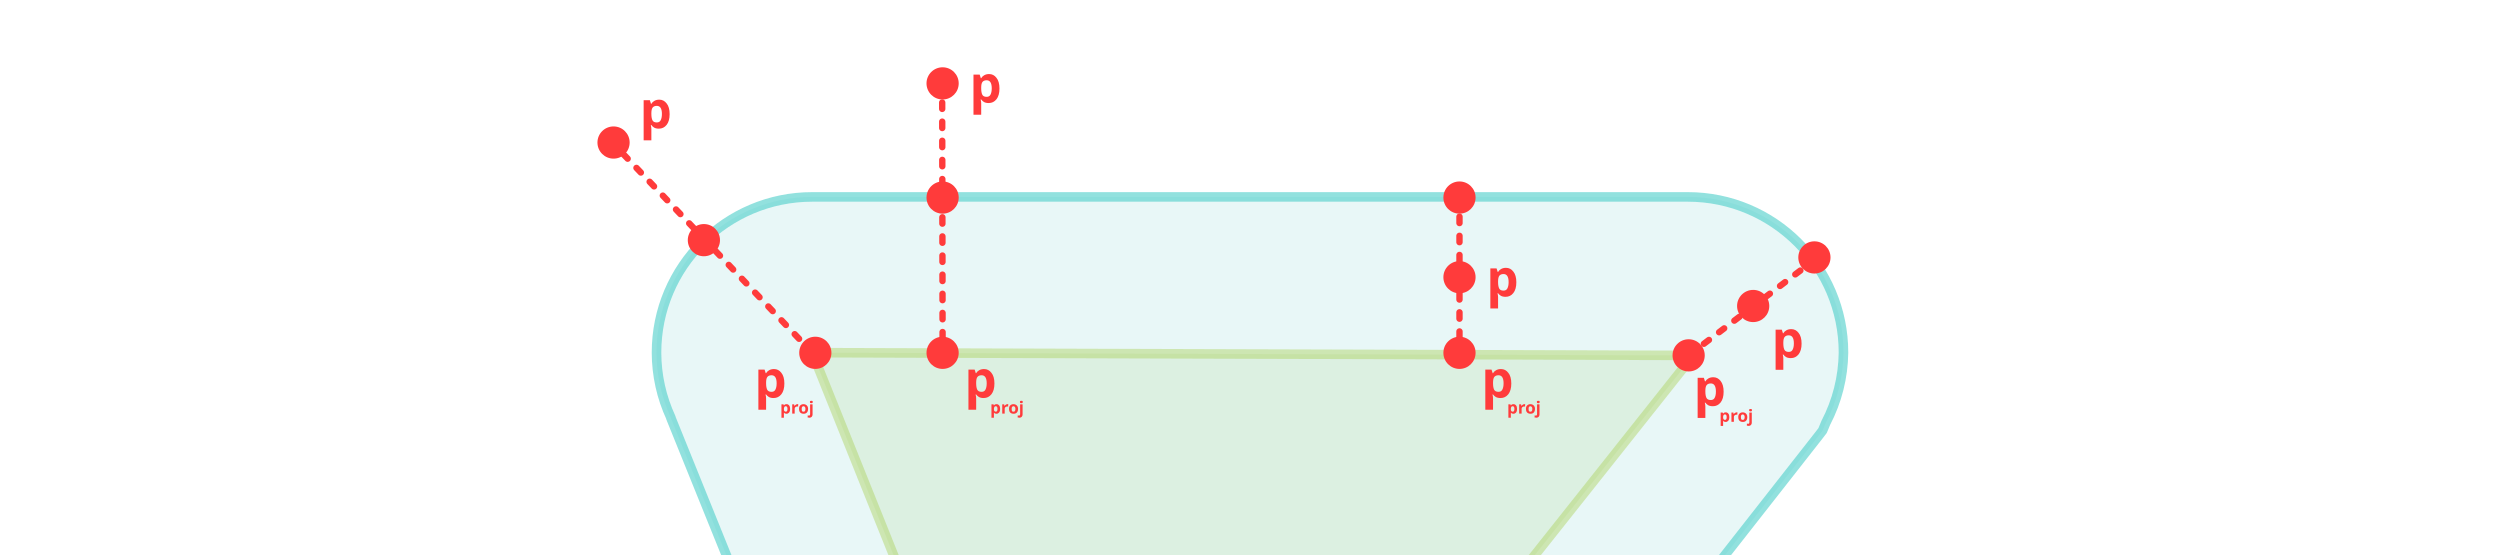
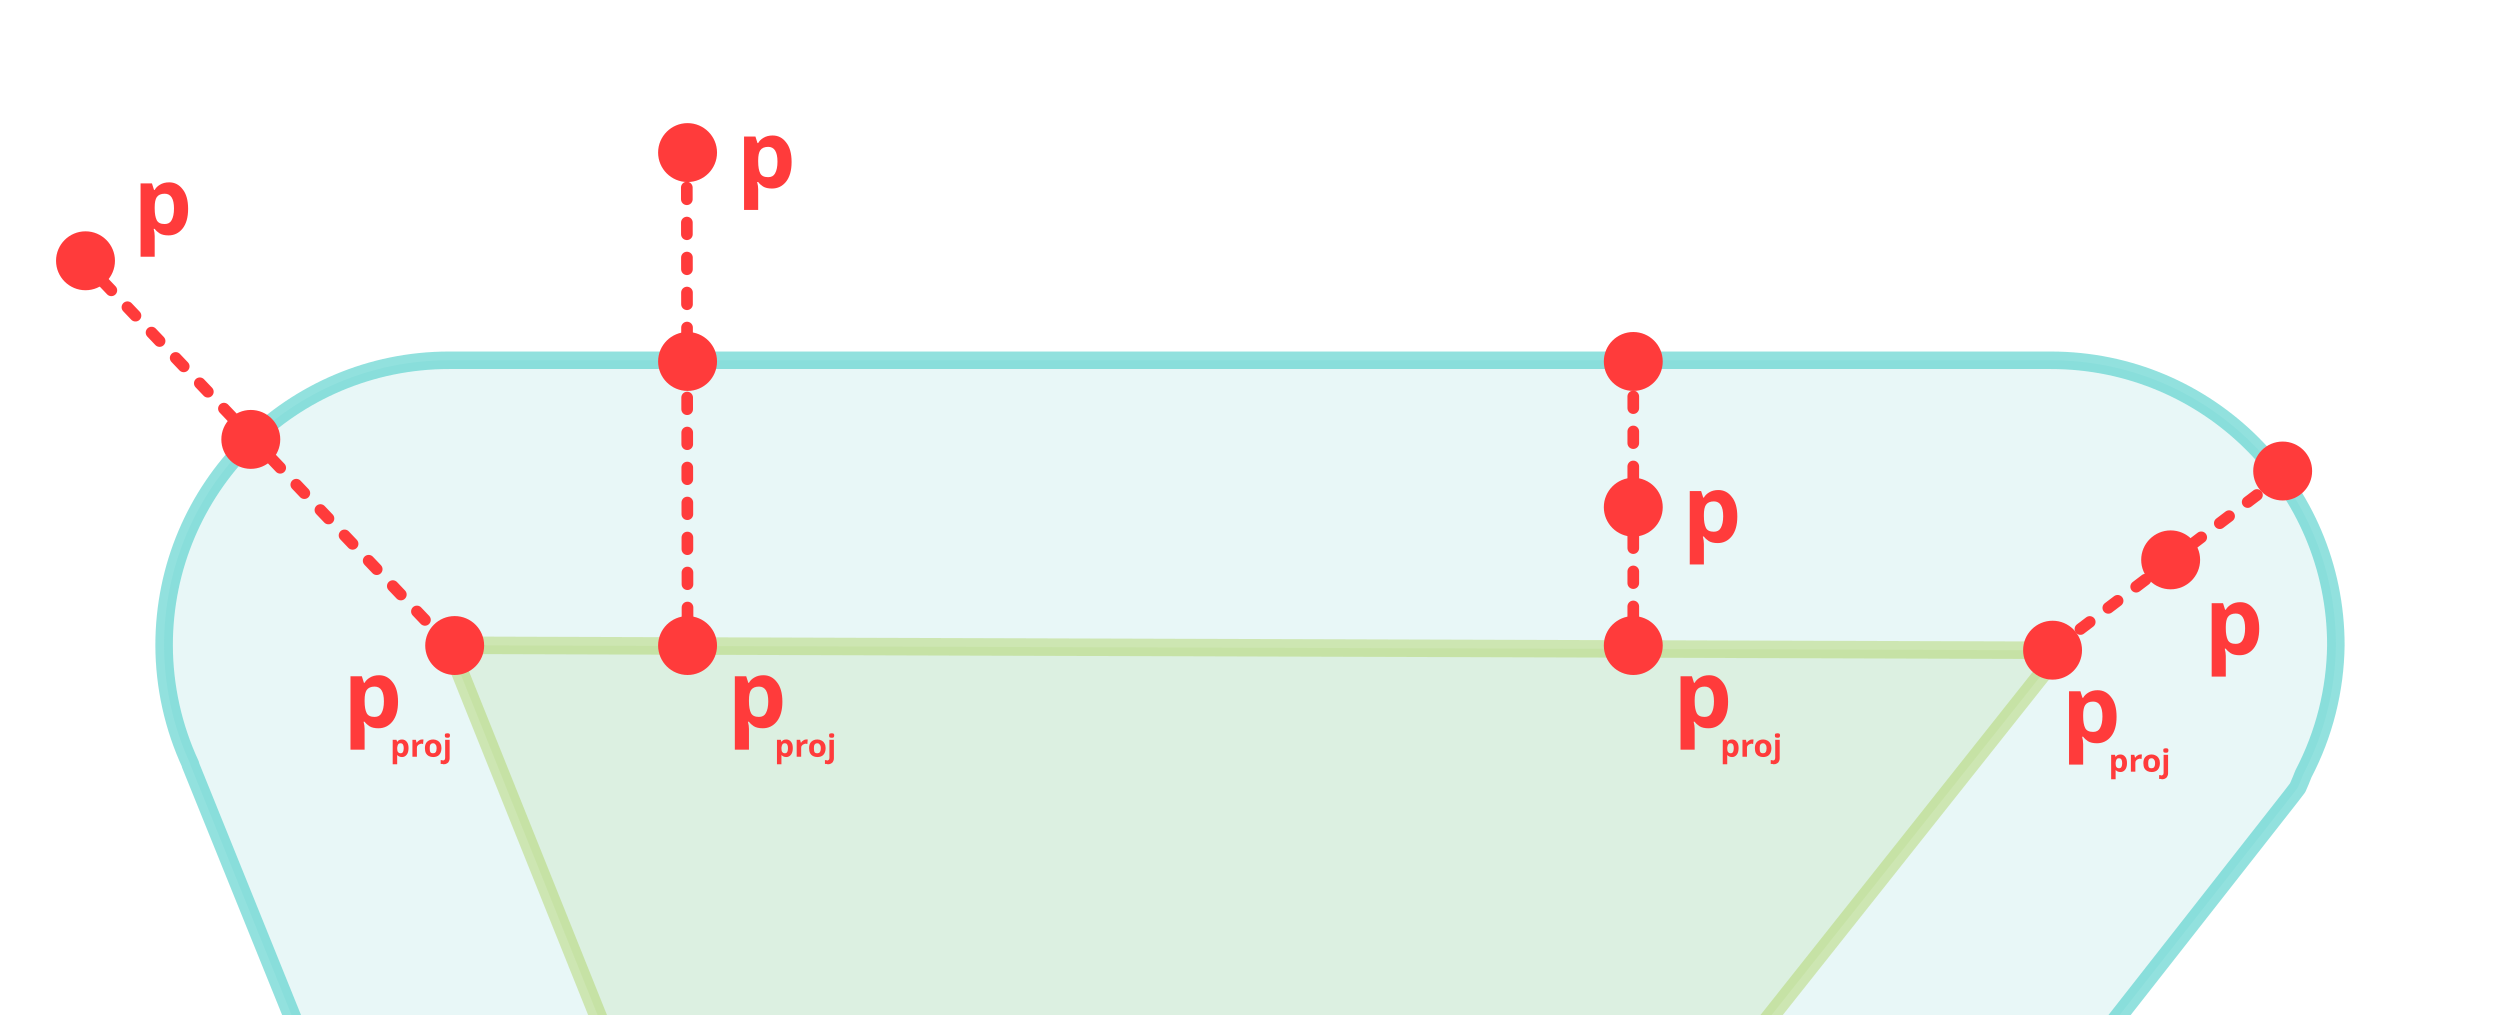
- <svg xmlns="http://www.w3.org/2000/svg" width="784" height="173.863" viewBox="0 0 207.433 46.001" version="1.1" id="svg1">
+ <svg xmlns="http://www.w3.org/2000/svg" width="428.492" height="173.863" viewBox="0 0 113.372 46.001" version="1.1" id="svg1">
  <defs id="defs1" />
-   <g id="layer1" transform="translate(-17.87196,-78.07497)">
-     <rect style="opacity:1;fill:none;fill-opacity:1;stroke:none;stroke-width:1.671;stroke-linecap:butt;stroke-linejoin:round;stroke-dasharray:5.014, 1.671;stroke-dashoffset:0;stroke-opacity:1" id="rect3" width="207.433" height="46.001" x="17.872" y="78.075" />
+   <g id="layer1" transform="translate(-64.90265,-78.07497)">
+     <rect style="opacity:1;fill:none;fill-opacity:1;stroke:none;stroke-width:1.236;stroke-linecap:butt;stroke-linejoin:round;stroke-dasharray:3.707, 1.236;stroke-dashoffset:0;stroke-opacity:1" id="rect3" width="113.372" height="46.001" x="64.903" y="78.075" />
    <path d="m 110.064,181.565 c 4.992,-0.042 9.218,-3.374 11.754,-7.481 v 0 l 45.13,-57.534 1.857,-2.368 c 0.098,-0.123 0.194,-0.249 0.288,-0.376 l 0.013,-0.024 c 0.09,-0.203 0.175,-0.408 0.255,-0.616 0.942,-1.801 1.445,-3.798 1.47,-5.83 1.8e-4,-7.137 -5.785,-12.923 -12.922,-12.923 H 85.268 c -7.137,-1.8e-4 -12.923,5.786 -12.923,12.923 0.004,1.868 0.414,3.713 1.2,5.408 l -0.008,0.012 24.447,60.465 0.104,0.257 c 0.057,0.134 0.115,0.267 0.176,0.4 2.069,4.669 6.693,7.681 11.8,7.687 z" style="fill:#1bb2b5;fill-opacity:0.099;stroke:#4bcdc9;stroke-width:0.794;stroke-linecap:round;stroke-linejoin:round;stroke-dasharray:none;stroke-dashoffset:0;stroke-opacity:0.604" id="path35" />
    <path style="fill:#72b51b;fill-opacity:0.099;stroke:#a4cd4b;stroke-width:0.794;stroke-linecap:butt;stroke-linejoin:round;stroke-dasharray:none;stroke-dashoffset:0;stroke-opacity:0.402" d="M 158.369,107.565 109.888,168.654 85.268,107.336 Z" id="path36" />
    <circle style="font-variation-settings:normal;fill:#ff3b3b;fill-opacity:1;stroke:none;stroke-width:0.67;stroke-linecap:butt;stroke-linejoin:round;stroke-miterlimit:4;stroke-dasharray:0.67, 0.67;stroke-dashoffset:0;stroke-opacity:1;marker-end:url(#DartArrow)" id="circle45" cx="138.97" cy="101.076" r="1.336" />
    <circle style="font-variation-settings:normal;fill:#ff3b3b;fill-opacity:1;stroke:none;stroke-width:0.67;stroke-linecap:butt;stroke-linejoin:round;stroke-miterlimit:4;stroke-dasharray:0.67, 0.67;stroke-dashoffset:0;stroke-opacity:1;marker-end:url(#DartArrow)" id="circle55" cx="138.97" cy="107.349" r="1.336" />
    <circle style="font-variation-settings:normal;fill:#ff3b3b;fill-opacity:1;stroke:none;stroke-width:0.67;stroke-linecap:butt;stroke-linejoin:round;stroke-miterlimit:4;stroke-dasharray:0.67, 0.67;stroke-dashoffset:0;stroke-opacity:1;marker-end:url(#DartArrow)" id="circle56" cx="138.97" cy="94.467" r="1.336" />
    <text xml:space="preserve" style="font-style:normal;font-variant:normal;font-weight:bold;font-stretch:normal;font-size:4.233px;line-height:1.25;font-family:'JetBrains Mono';-inkscape-font-specification:'JetBrains Mono, Bold';font-variant-ligatures:normal;font-variant-caps:normal;font-variant-numeric:normal;font-variant-east-asian:normal;letter-spacing:0px;word-spacing:0px;writing-mode:lr-tb;fill:#ff3b3b;fill-opacity:1;stroke-width:0.265;stroke-dasharray:none" x="141.205" y="102.66" id="text56">
      <tspan id="tspan56" style="font-style:normal;font-variant:normal;font-weight:bold;font-stretch:normal;font-size:4.233px;font-family:'JetBrains Mono';-inkscape-font-specification:'JetBrains Mono, Bold';font-variant-ligatures:normal;font-variant-caps:normal;font-variant-numeric:normal;font-variant-east-asian:normal;fill:#ff3b3b;fill-opacity:1;stroke-width:0.265;stroke-dasharray:none" x="141.205" y="102.66">p</tspan>
    </text>
    <text xml:space="preserve" style="font-style:normal;font-variant:normal;font-weight:bold;font-stretch:normal;font-size:4.233px;line-height:1.25;font-family:'JetBrains Mono';-inkscape-font-specification:'JetBrains Mono, Bold';font-variant-ligatures:normal;font-variant-caps:normal;font-variant-numeric:normal;font-variant-east-asian:normal;letter-spacing:0px;word-spacing:0px;writing-mode:lr-tb;fill:#ff3b3b;fill-opacity:1;stroke-width:0.265;stroke-dasharray:none" x="140.786" y="111.055" id="text57">
      <tspan id="tspan57" style="font-style:normal;font-variant:normal;font-weight:bold;font-stretch:normal;font-size:4.233px;font-family:'JetBrains Mono';-inkscape-font-specification:'JetBrains Mono, Bold';font-variant-ligatures:normal;font-variant-caps:normal;font-variant-numeric:normal;font-variant-east-asian:normal;fill:#ff3b3b;fill-opacity:1;stroke-width:0.265;stroke-dasharray:none" x="140.786" y="111.055">p</tspan>
    </text>
    <text xml:space="preserve" style="font-style:normal;font-variant:normal;font-weight:bold;font-stretch:normal;font-size:1.411px;line-height:1.25;font-family:'JetBrains Mono';-inkscape-font-specification:'JetBrains Mono, Bold';font-variant-ligatures:normal;font-variant-position:normal;font-variant-caps:normal;font-variant-numeric:normal;font-variant-alternates:normal;font-variant-east-asian:normal;text-indent:0;text-align:start;text-decoration-line:none;text-decoration-style:solid;text-decoration-color:#000000;letter-spacing:0px;word-spacing:0px;text-transform:none;writing-mode:lr-tb;direction:ltr;text-orientation:mixed;dominant-baseline:auto;baseline-shift:baseline;white-space:normal;opacity:1;vector-effect:none;fill:#ff3b3b;fill-opacity:1;stroke-width:0.265;stroke-linecap:butt;stroke-linejoin:miter;stroke-miterlimit:4;stroke-dasharray:none;stroke-dashoffset:0;stroke-opacity:1;-inkscape-stroke:none;stop-color:#000000;stop-opacity:1" x="142.917" y="112.391" id="text58">
      <tspan id="tspan58" style="font-style:normal;font-variant:normal;font-weight:bold;font-stretch:normal;font-size:1.411px;line-height:1.25;font-family:'JetBrains Mono';-inkscape-font-specification:'JetBrains Mono, Bold';font-variant-ligatures:normal;font-variant-position:normal;font-variant-caps:normal;font-variant-numeric:normal;font-variant-alternates:normal;font-variant-east-asian:normal;text-indent:0;text-align:start;text-decoration-line:none;text-decoration-style:solid;text-decoration-color:#000000;letter-spacing:0px;word-spacing:0px;text-transform:none;writing-mode:lr-tb;direction:ltr;text-orientation:mixed;dominant-baseline:auto;baseline-shift:baseline;white-space:normal;vector-effect:none;fill:#ff3b3b;fill-opacity:1;stroke-width:0.265;stroke-linecap:butt;stroke-linejoin:miter;stroke-miterlimit:4;stroke-dasharray:none;stroke-dashoffset:0;stroke-opacity:1;-inkscape-stroke:none;stop-color:#000000;stop-opacity:1" x="142.917" y="112.391">proj</tspan>
    </text>
-     <path style="font-variation-settings:normal;opacity:1;vector-effect:none;fill:#ff3b3b;fill-opacity:1;stroke:#ff3b3b;stroke-width:0.529;stroke-linecap:round;stroke-linejoin:round;stroke-miterlimit:4;stroke-dasharray:0.529,1.058;stroke-dashoffset:0;stroke-opacity:1;-inkscape-stroke:none;marker-end:url(#DartArrow);stop-color:#000000;stop-opacity:1" d="M 138.97,94.467 V 107.349" id="path58" />
+     <path style="font-variation-settings:normal;opacity:1;vector-effect:none;fill:#ff3b3b;fill-opacity:1;stroke:#ff3b3b;stroke-width:0.529;stroke-linecap:round;stroke-linejoin:round;stroke-miterlimit:4;stroke-dasharray:0.529, 1.058;stroke-dashoffset:0;stroke-opacity:1;-inkscape-stroke:none;marker-end:url(#DartArrow);stop-color:#000000;stop-opacity:1" d="M 138.97,94.467 V 107.349" id="path58" />
    <circle style="font-variation-settings:normal;fill:#ff3b3b;fill-opacity:1;stroke:none;stroke-width:0.67;stroke-linecap:butt;stroke-linejoin:round;stroke-miterlimit:4;stroke-dasharray:0.67, 0.67;stroke-dashoffset:0;stroke-opacity:1;marker-end:url(#DartArrow)" id="circle64" cx="96.083" cy="84.994" r="1.336" />
    <circle style="font-variation-settings:normal;fill:#ff3b3b;fill-opacity:1;stroke:none;stroke-width:0.67;stroke-linecap:butt;stroke-linejoin:round;stroke-miterlimit:4;stroke-dasharray:0.67, 0.67;stroke-dashoffset:0;stroke-opacity:1;marker-end:url(#DartArrow)" id="circle65" cx="96.083" cy="107.349" r="1.336" />
    <circle style="font-variation-settings:normal;fill:#ff3b3b;fill-opacity:1;stroke:none;stroke-width:0.67;stroke-linecap:butt;stroke-linejoin:round;stroke-miterlimit:4;stroke-dasharray:0.67, 0.67;stroke-dashoffset:0;stroke-opacity:1;marker-end:url(#DartArrow)" id="circle66" cx="96.083" cy="94.467" r="1.336" />
    <text xml:space="preserve" style="font-style:normal;font-variant:normal;font-weight:bold;font-stretch:normal;font-size:4.233px;line-height:1.25;font-family:'JetBrains Mono';-inkscape-font-specification:'JetBrains Mono, Bold';font-variant-ligatures:normal;font-variant-caps:normal;font-variant-numeric:normal;font-variant-east-asian:normal;letter-spacing:0px;word-spacing:0px;writing-mode:lr-tb;fill:#ff3b3b;fill-opacity:1;stroke-width:0.265;stroke-dasharray:none" x="98.318" y="86.578" id="text66">
      <tspan id="tspan66" style="font-style:normal;font-variant:normal;font-weight:bold;font-stretch:normal;font-size:4.233px;font-family:'JetBrains Mono';-inkscape-font-specification:'JetBrains Mono, Bold';font-variant-ligatures:normal;font-variant-caps:normal;font-variant-numeric:normal;font-variant-east-asian:normal;fill:#ff3b3b;fill-opacity:1;stroke-width:0.265;stroke-dasharray:none" x="98.318" y="86.578">p</tspan>
    </text>
    <text xml:space="preserve" style="font-style:normal;font-variant:normal;font-weight:bold;font-stretch:normal;font-size:4.233px;line-height:1.25;font-family:'JetBrains Mono';-inkscape-font-specification:'JetBrains Mono, Bold';font-variant-ligatures:normal;font-variant-caps:normal;font-variant-numeric:normal;font-variant-east-asian:normal;letter-spacing:0px;word-spacing:0px;writing-mode:lr-tb;fill:#ff3b3b;fill-opacity:1;stroke-width:0.265;stroke-dasharray:none" x="97.899" y="111.055" id="text67">
      <tspan id="tspan67" style="font-style:normal;font-variant:normal;font-weight:bold;font-stretch:normal;font-size:4.233px;font-family:'JetBrains Mono';-inkscape-font-specification:'JetBrains Mono, Bold';font-variant-ligatures:normal;font-variant-caps:normal;font-variant-numeric:normal;font-variant-east-asian:normal;fill:#ff3b3b;fill-opacity:1;stroke-width:0.265;stroke-dasharray:none" x="97.899" y="111.055">p</tspan>
    </text>
    <text xml:space="preserve" style="font-style:normal;font-variant:normal;font-weight:bold;font-stretch:normal;font-size:1.411px;line-height:1.25;font-family:'JetBrains Mono';-inkscape-font-specification:'JetBrains Mono, Bold';font-variant-ligatures:normal;font-variant-position:normal;font-variant-caps:normal;font-variant-numeric:normal;font-variant-alternates:normal;font-variant-east-asian:normal;text-indent:0;text-align:start;text-decoration-line:none;text-decoration-style:solid;text-decoration-color:#000000;letter-spacing:0px;word-spacing:0px;text-transform:none;writing-mode:lr-tb;direction:ltr;text-orientation:mixed;dominant-baseline:auto;baseline-shift:baseline;white-space:normal;opacity:1;vector-effect:none;fill:#ff3b3b;fill-opacity:1;stroke-width:0.265;stroke-linecap:butt;stroke-linejoin:miter;stroke-miterlimit:4;stroke-dasharray:none;stroke-dashoffset:0;stroke-opacity:1;-inkscape-stroke:none;stop-color:#000000;stop-opacity:1" x="100.029" y="112.391" id="text68">
      <tspan id="tspan68" style="font-style:normal;font-variant:normal;font-weight:bold;font-stretch:normal;font-size:1.411px;line-height:1.25;font-family:'JetBrains Mono';-inkscape-font-specification:'JetBrains Mono, Bold';font-variant-ligatures:normal;font-variant-position:normal;font-variant-caps:normal;font-variant-numeric:normal;font-variant-alternates:normal;font-variant-east-asian:normal;text-indent:0;text-align:start;text-decoration-line:none;text-decoration-style:solid;text-decoration-color:#000000;letter-spacing:0px;word-spacing:0px;text-transform:none;writing-mode:lr-tb;direction:ltr;text-orientation:mixed;dominant-baseline:auto;baseline-shift:baseline;white-space:normal;vector-effect:none;fill:#ff3b3b;fill-opacity:1;stroke-width:0.265;stroke-linecap:butt;stroke-linejoin:miter;stroke-miterlimit:4;stroke-dasharray:none;stroke-dashoffset:0;stroke-opacity:1;-inkscape-stroke:none;stop-color:#000000;stop-opacity:1" x="100.029" y="112.391">proj</tspan>
    </text>
-     <path style="font-variation-settings:normal;opacity:1;vector-effect:none;fill:#ff3b3b;fill-opacity:1;stroke:#ff3b3b;stroke-width:0.529;stroke-linecap:round;stroke-linejoin:round;stroke-miterlimit:4;stroke-dasharray:0.529,1.058;stroke-dashoffset:0;stroke-opacity:1;-inkscape-stroke:none;marker-end:url(#DartArrow);stop-color:#000000;stop-opacity:1" d="m 96.046,84.994 0.037,22.355" id="path68" />
+     <path style="font-variation-settings:normal;opacity:1;vector-effect:none;fill:#ff3b3b;fill-opacity:1;stroke:#ff3b3b;stroke-width:0.529;stroke-linecap:round;stroke-linejoin:round;stroke-miterlimit:4;stroke-dasharray:0.529, 1.058;stroke-dashoffset:0;stroke-opacity:1;-inkscape-stroke:none;marker-end:url(#DartArrow);stop-color:#000000;stop-opacity:1" d="m 96.046,84.994 0.037,22.355" id="path68" />
    <circle style="font-variation-settings:normal;fill:#ff3b3b;fill-opacity:1;stroke:none;stroke-width:0.67;stroke-linecap:butt;stroke-linejoin:round;stroke-miterlimit:4;stroke-dasharray:0.67, 0.67;stroke-dashoffset:0;stroke-opacity:1;marker-end:url(#DartArrow)" id="circle1" cx="157.984" cy="107.56" r="1.336" />
    <circle style="font-variation-settings:normal;fill:#ff3b3b;fill-opacity:1;stroke:none;stroke-width:0.67;stroke-linecap:butt;stroke-linejoin:round;stroke-miterlimit:4;stroke-dasharray:0.67, 0.67;stroke-dashoffset:0;stroke-opacity:1;marker-end:url(#DartArrow)" id="circle2" cx="163.339" cy="103.464" r="1.336" />
    <path style="fill:#ff3b3b;stroke:#ff3b3b;stroke-width:0.529;stroke-linecap:round;stroke-linejoin:round;stroke-dasharray:0.529, 1.058" d="m 157.984,107.56 10.352,-7.86" id="path2" />
    <text xml:space="preserve" style="font-style:normal;font-variant:normal;font-weight:bold;font-stretch:normal;font-size:4.233px;line-height:1.25;font-family:'JetBrains Mono';-inkscape-font-specification:'JetBrains Mono, Bold';font-variant-ligatures:normal;font-variant-caps:normal;font-variant-numeric:normal;font-variant-east-asian:normal;letter-spacing:0px;word-spacing:0px;writing-mode:lr-tb;fill:#ff3b3b;fill-opacity:1;stroke-width:0.265;stroke-dasharray:none" x="164.871" y="107.743" id="text2">
      <tspan id="tspan2" style="font-style:normal;font-variant:normal;font-weight:bold;font-stretch:normal;font-size:4.233px;font-family:'JetBrains Mono';-inkscape-font-specification:'JetBrains Mono, Bold';font-variant-ligatures:normal;font-variant-caps:normal;font-variant-numeric:normal;font-variant-east-asian:normal;fill:#ff3b3b;fill-opacity:1;stroke-width:0.265;stroke-dasharray:none" x="164.871" y="107.743">p</tspan>
    </text>
    <text xml:space="preserve" style="font-style:normal;font-variant:normal;font-weight:bold;font-stretch:normal;font-size:4.233px;line-height:1.25;font-family:'JetBrains Mono';-inkscape-font-specification:'JetBrains Mono, Bold';font-variant-ligatures:normal;font-variant-caps:normal;font-variant-numeric:normal;font-variant-east-asian:normal;letter-spacing:0px;word-spacing:0px;writing-mode:lr-tb;fill:#ff3b3b;fill-opacity:1;stroke-width:0.265;stroke-dasharray:none" x="158.401" y="111.737" id="text3">
      <tspan id="tspan3" style="font-style:normal;font-variant:normal;font-weight:bold;font-stretch:normal;font-size:4.233px;font-family:'JetBrains Mono';-inkscape-font-specification:'JetBrains Mono, Bold';font-variant-ligatures:normal;font-variant-caps:normal;font-variant-numeric:normal;font-variant-east-asian:normal;fill:#ff3b3b;fill-opacity:1;stroke-width:0.265;stroke-dasharray:none" x="158.401" y="111.737">p</tspan>
    </text>
    <text xml:space="preserve" style="font-style:normal;font-variant:normal;font-weight:bold;font-stretch:normal;font-size:1.411px;line-height:1.25;font-family:'JetBrains Mono';-inkscape-font-specification:'JetBrains Mono, Bold';font-variant-ligatures:normal;font-variant-position:normal;font-variant-caps:normal;font-variant-numeric:normal;font-variant-alternates:normal;font-variant-east-asian:normal;text-indent:0;text-align:start;text-decoration-line:none;text-decoration-style:solid;text-decoration-color:#000000;letter-spacing:0px;word-spacing:0px;text-transform:none;writing-mode:lr-tb;direction:ltr;text-orientation:mixed;dominant-baseline:auto;baseline-shift:baseline;white-space:normal;opacity:1;vector-effect:none;fill:#ff3b3b;fill-opacity:1;stroke-width:0.265;stroke-linecap:butt;stroke-linejoin:miter;stroke-miterlimit:4;stroke-dasharray:none;stroke-dashoffset:0;stroke-opacity:1;-inkscape-stroke:none;stop-color:#000000;stop-opacity:1" x="160.532" y="113.073" id="text4">
      <tspan id="tspan4" style="font-style:normal;font-variant:normal;font-weight:bold;font-stretch:normal;font-size:1.411px;line-height:1.25;font-family:'JetBrains Mono';-inkscape-font-specification:'JetBrains Mono, Bold';font-variant-ligatures:normal;font-variant-position:normal;font-variant-caps:normal;font-variant-numeric:normal;font-variant-alternates:normal;font-variant-east-asian:normal;text-indent:0;text-align:start;text-decoration-line:none;text-decoration-style:solid;text-decoration-color:#000000;letter-spacing:0px;word-spacing:0px;text-transform:none;writing-mode:lr-tb;direction:ltr;text-orientation:mixed;dominant-baseline:auto;baseline-shift:baseline;white-space:normal;vector-effect:none;fill:#ff3b3b;fill-opacity:1;stroke-width:0.265;stroke-linecap:butt;stroke-linejoin:miter;stroke-miterlimit:4;stroke-dasharray:none;stroke-dashoffset:0;stroke-opacity:1;-inkscape-stroke:none;stop-color:#000000;stop-opacity:1" x="160.532" y="113.073">proj</tspan>
    </text>
    <circle style="font-variation-settings:normal;fill:#ff3b3b;fill-opacity:1;stroke:none;stroke-width:0.67;stroke-linecap:butt;stroke-linejoin:round;stroke-miterlimit:4;stroke-dasharray:0.67, 0.67;stroke-dashoffset:0;stroke-opacity:1;marker-end:url(#DartArrow)" id="circle4" cx="168.419" cy="99.435" r="1.336" />
    <circle style="font-variation-settings:normal;fill:#ff3b3b;fill-opacity:1;stroke:none;stroke-width:0.67;stroke-linecap:butt;stroke-linejoin:round;stroke-miterlimit:4;stroke-dasharray:0.67, 0.67;stroke-dashoffset:0;stroke-opacity:1;marker-end:url(#DartArrow)" id="circle5" cx="85.522" cy="107.349" r="1.336" />
    <circle style="font-variation-settings:normal;fill:#ff3b3b;fill-opacity:1;stroke:none;stroke-width:0.67;stroke-linecap:butt;stroke-linejoin:round;stroke-miterlimit:4;stroke-dasharray:0.67, 0.67;stroke-dashoffset:0;stroke-opacity:1;marker-end:url(#DartArrow)" id="circle6" cx="68.78" cy="89.901" r="1.336" />
    <text xml:space="preserve" style="font-style:normal;font-variant:normal;font-weight:bold;font-stretch:normal;font-size:4.233px;line-height:1.25;font-family:'JetBrains Mono';-inkscape-font-specification:'JetBrains Mono, Bold';font-variant-ligatures:normal;font-variant-caps:normal;font-variant-numeric:normal;font-variant-east-asian:normal;letter-spacing:0px;word-spacing:0px;writing-mode:lr-tb;fill:#ff3b3b;fill-opacity:1;stroke-width:0.265;stroke-dasharray:none" x="70.951" y="88.7" id="text6">
      <tspan id="tspan6" style="font-style:normal;font-variant:normal;font-weight:bold;font-stretch:normal;font-size:4.233px;font-family:'JetBrains Mono';-inkscape-font-specification:'JetBrains Mono, Bold';font-variant-ligatures:normal;font-variant-caps:normal;font-variant-numeric:normal;font-variant-east-asian:normal;fill:#ff3b3b;fill-opacity:1;stroke-width:0.265;stroke-dasharray:none" x="70.951" y="88.7">p</tspan>
    </text>
    <text xml:space="preserve" style="font-style:normal;font-variant:normal;font-weight:bold;font-stretch:normal;font-size:4.233px;line-height:1.25;font-family:'JetBrains Mono';-inkscape-font-specification:'JetBrains Mono, Bold';font-variant-ligatures:normal;font-variant-caps:normal;font-variant-numeric:normal;font-variant-east-asian:normal;letter-spacing:0px;word-spacing:0px;writing-mode:lr-tb;fill:#ff3b3b;fill-opacity:1;stroke-width:0.265;stroke-dasharray:none" x="80.47" y="111.055" id="text7">
      <tspan id="tspan7" style="font-style:normal;font-variant:normal;font-weight:bold;font-stretch:normal;font-size:4.233px;font-family:'JetBrains Mono';-inkscape-font-specification:'JetBrains Mono, Bold';font-variant-ligatures:normal;font-variant-caps:normal;font-variant-numeric:normal;font-variant-east-asian:normal;fill:#ff3b3b;fill-opacity:1;stroke-width:0.265;stroke-dasharray:none" x="80.47" y="111.055">p</tspan>
    </text>
    <text xml:space="preserve" style="font-style:normal;font-variant:normal;font-weight:bold;font-stretch:normal;font-size:1.411px;line-height:1.25;font-family:'JetBrains Mono';-inkscape-font-specification:'JetBrains Mono, Bold';font-variant-ligatures:normal;font-variant-position:normal;font-variant-caps:normal;font-variant-numeric:normal;font-variant-alternates:normal;font-variant-east-asian:normal;text-indent:0;text-align:start;text-decoration-line:none;text-decoration-style:solid;text-decoration-color:#000000;letter-spacing:0px;word-spacing:0px;text-transform:none;writing-mode:lr-tb;direction:ltr;text-orientation:mixed;dominant-baseline:auto;baseline-shift:baseline;white-space:normal;opacity:1;vector-effect:none;fill:#ff3b3b;fill-opacity:1;stroke-width:0.265;stroke-linecap:butt;stroke-linejoin:miter;stroke-miterlimit:4;stroke-dasharray:none;stroke-dashoffset:0;stroke-opacity:1;-inkscape-stroke:none;stop-color:#000000;stop-opacity:1" x="82.601" y="112.391" id="text8">
      <tspan id="tspan8" style="font-style:normal;font-variant:normal;font-weight:bold;font-stretch:normal;font-size:1.411px;line-height:1.25;font-family:'JetBrains Mono';-inkscape-font-specification:'JetBrains Mono, Bold';font-variant-ligatures:normal;font-variant-position:normal;font-variant-caps:normal;font-variant-numeric:normal;font-variant-alternates:normal;font-variant-east-asian:normal;text-indent:0;text-align:start;text-decoration-line:none;text-decoration-style:solid;text-decoration-color:#000000;letter-spacing:0px;word-spacing:0px;text-transform:none;writing-mode:lr-tb;direction:ltr;text-orientation:mixed;dominant-baseline:auto;baseline-shift:baseline;white-space:normal;vector-effect:none;fill:#ff3b3b;fill-opacity:1;stroke-width:0.265;stroke-linecap:butt;stroke-linejoin:miter;stroke-miterlimit:4;stroke-dasharray:none;stroke-dashoffset:0;stroke-opacity:1;-inkscape-stroke:none;stop-color:#000000;stop-opacity:1" x="82.601" y="112.391">proj</tspan>
    </text>
-     <path style="font-variation-settings:normal;opacity:1;vector-effect:none;fill:#ff3b3b;fill-opacity:1;stroke:#ff3b3b;stroke-width:0.529;stroke-linecap:round;stroke-linejoin:round;stroke-miterlimit:4;stroke-dasharray:0.529,1.058;stroke-dashoffset:0;stroke-opacity:1;-inkscape-stroke:none;marker-end:url(#DartArrow);stop-color:#000000;stop-opacity:1" d="M 85.268,107.336 68.677,89.901" id="path8" />
+     <path style="font-variation-settings:normal;opacity:1;vector-effect:none;fill:#ff3b3b;fill-opacity:1;stroke:#ff3b3b;stroke-width:0.529;stroke-linecap:round;stroke-linejoin:round;stroke-miterlimit:4;stroke-dasharray:0.529, 1.058;stroke-dashoffset:0;stroke-opacity:1;-inkscape-stroke:none;marker-end:url(#DartArrow);stop-color:#000000;stop-opacity:1" d="M 85.268,107.336 68.677,89.901" id="path8" />
    <circle style="font-variation-settings:normal;fill:#ff3b3b;fill-opacity:1;stroke:none;stroke-width:0.67;stroke-linecap:butt;stroke-linejoin:round;stroke-miterlimit:4;stroke-dasharray:0.67, 0.67;stroke-dashoffset:0;stroke-opacity:1;marker-end:url(#DartArrow)" id="circle8" cx="76.276" cy="98.001" r="1.336" />
  </g>
</svg>
